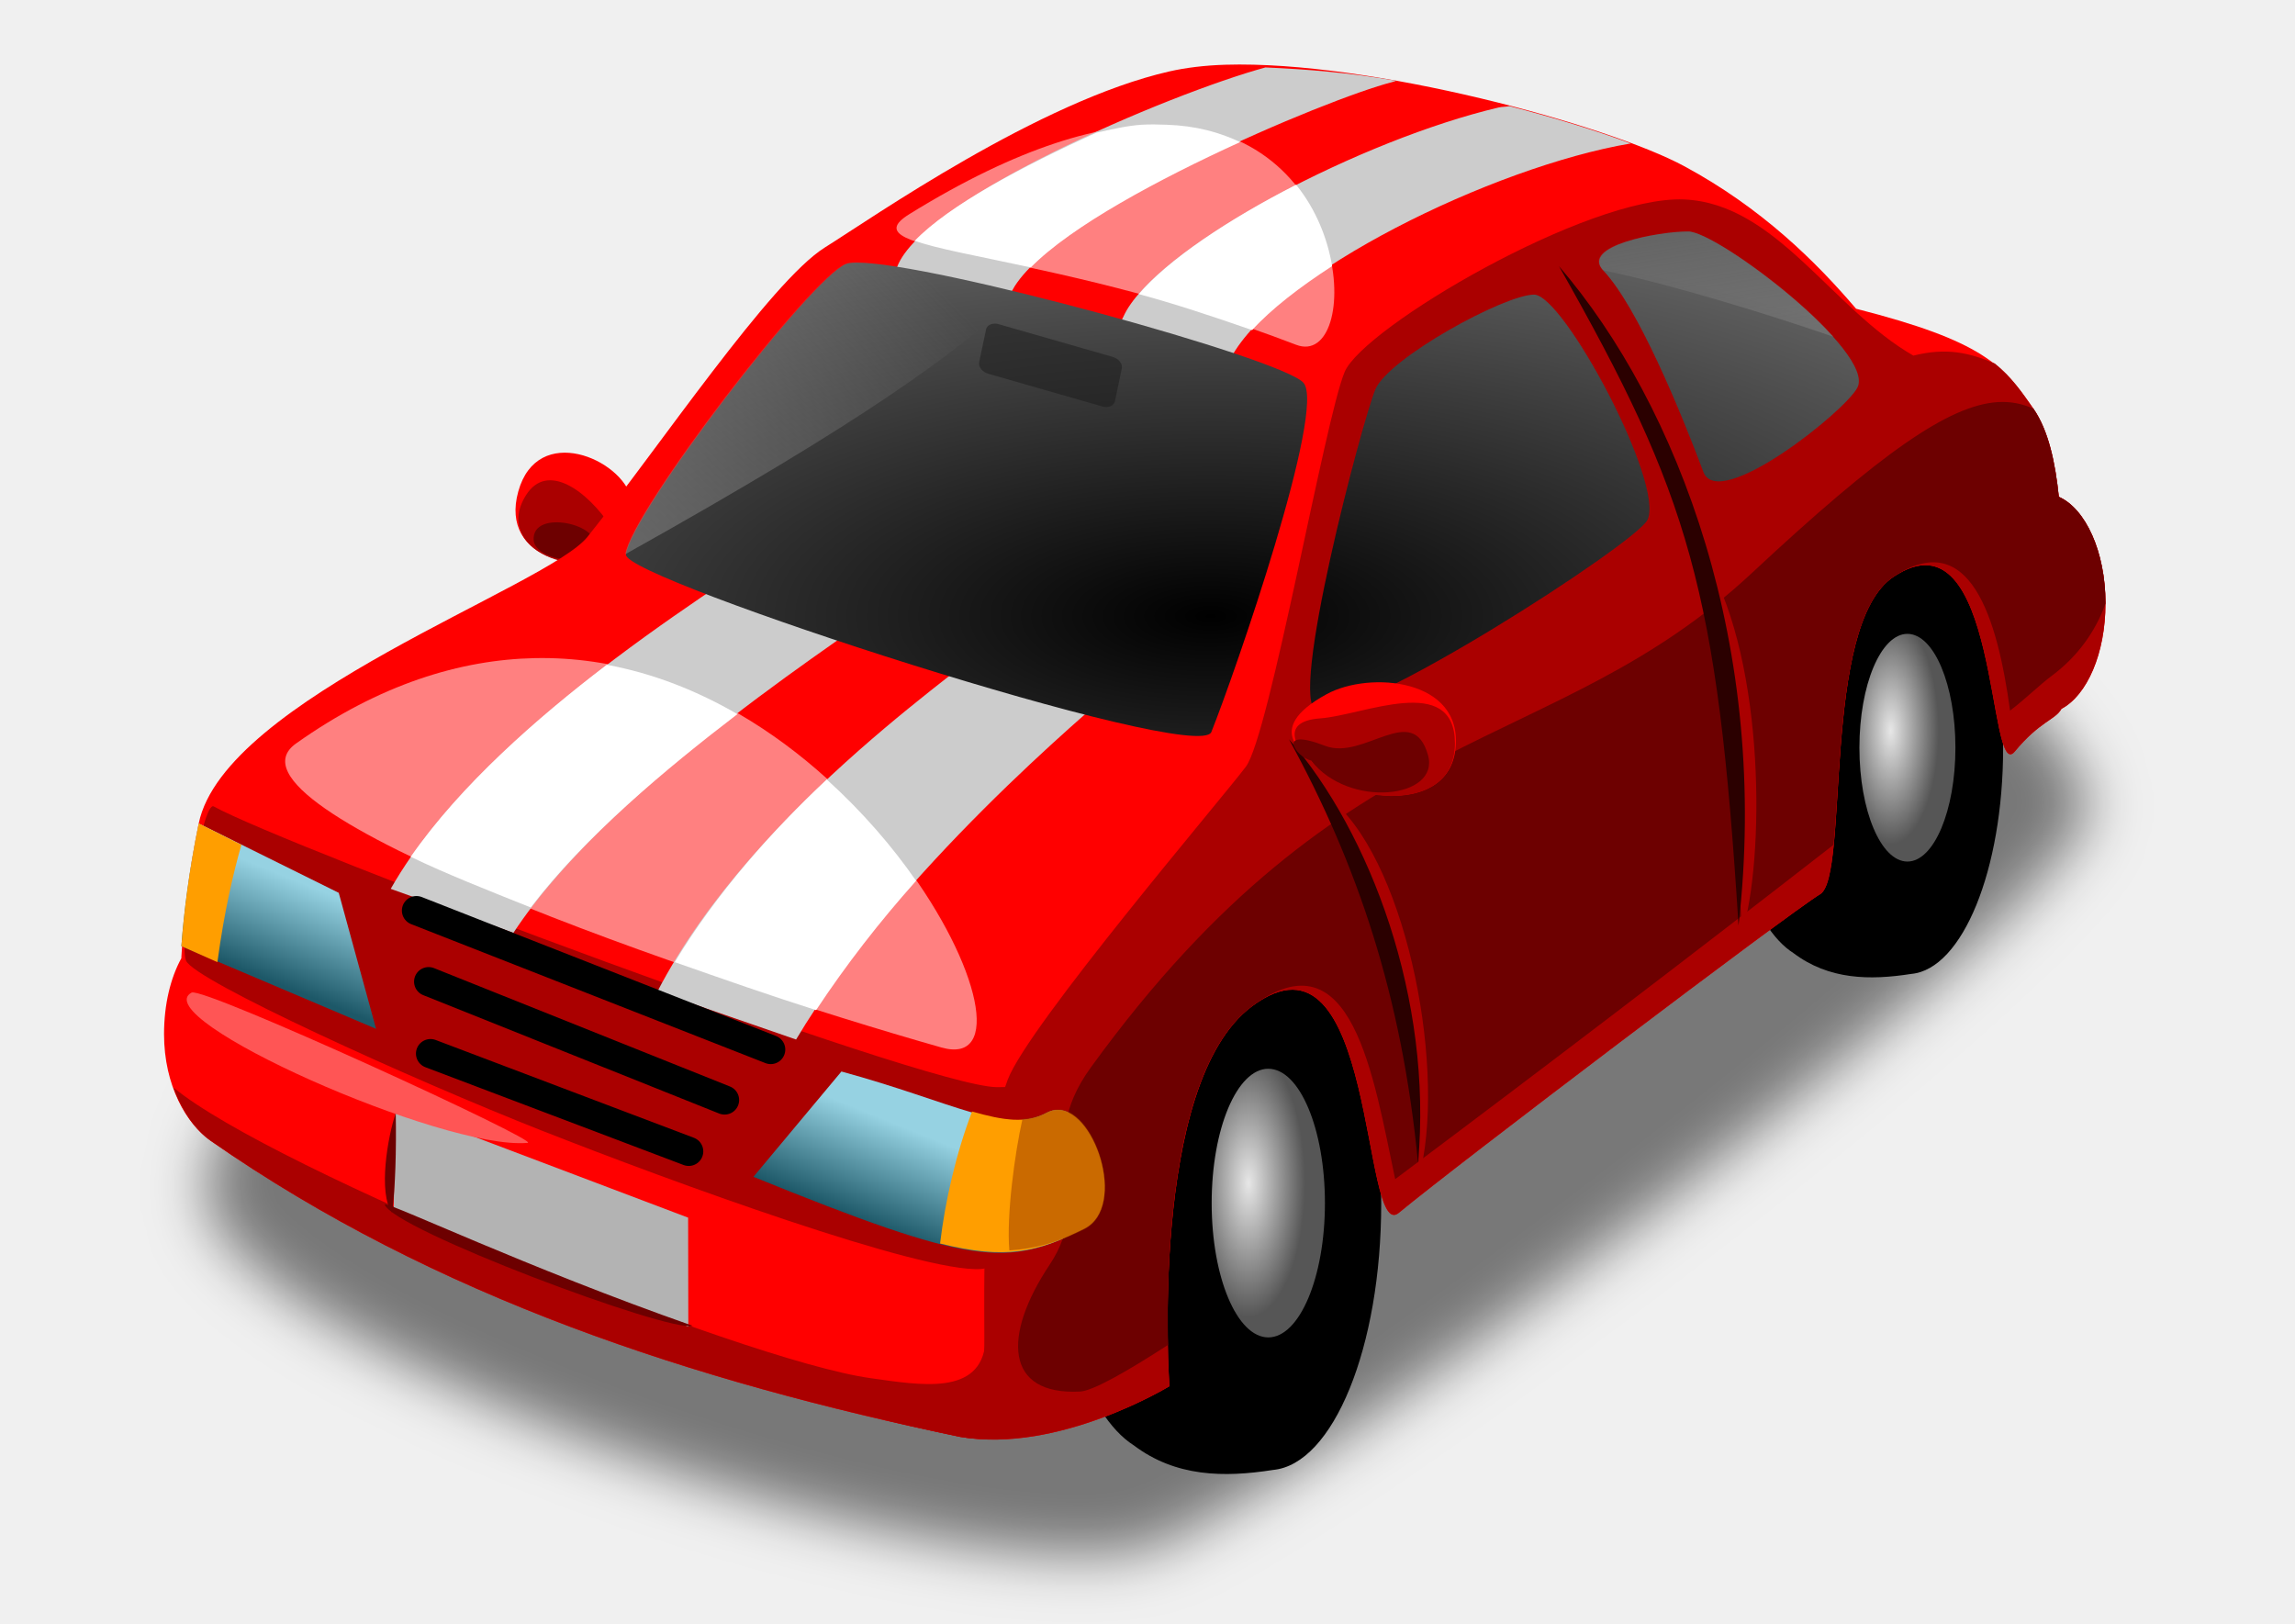
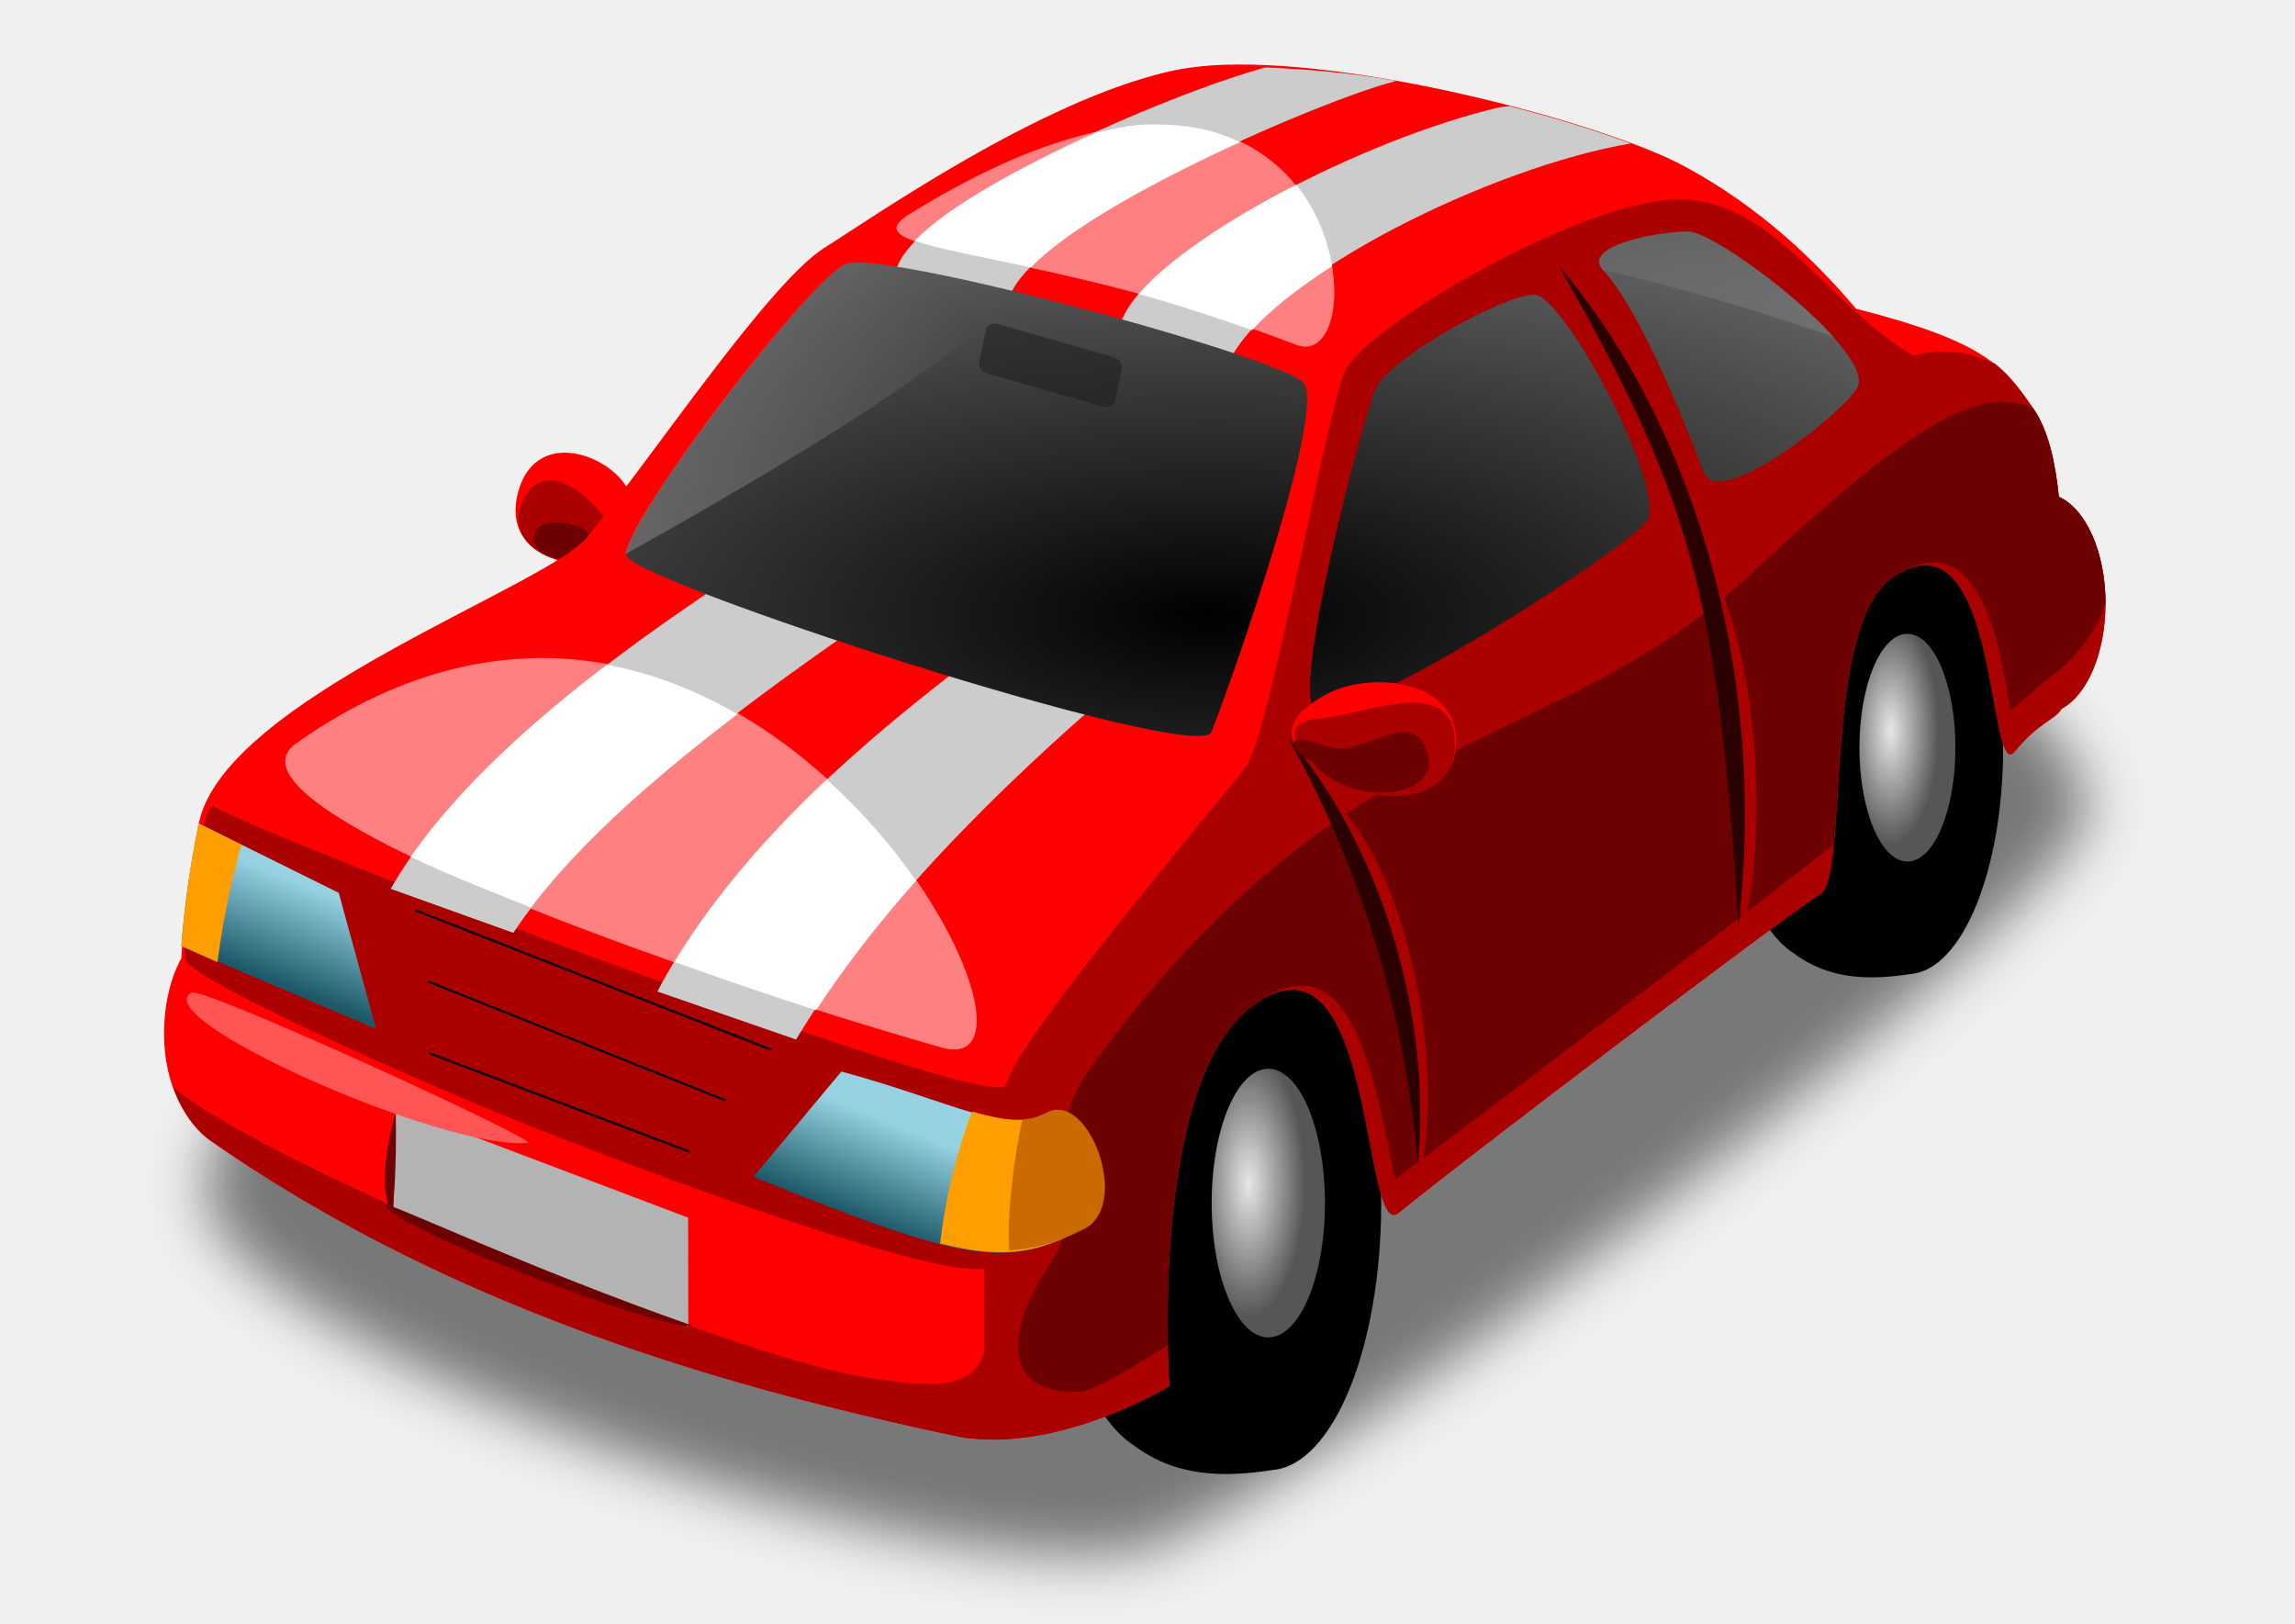
<svg xmlns="http://www.w3.org/2000/svg" xmlns:xlink="http://www.w3.org/1999/xlink" width="350.66" height="248" viewBox="0 0 1052.362 744.094">
  <defs>
    <radialGradient id="a" gradientUnits="userSpaceOnUse" cy="-15.034" cx="22.682" gradientTransform="matrix(1 0 0 2.37143 0 19.952)" r="3.243">
      <stop stop-color="#e7e7e7" offset="0" />
      <stop stop-color="#565656" offset="1" />
    </radialGradient>
    <radialGradient id="c" gradientUnits="userSpaceOnUse" cy="30.67" cx="25.501" gradientTransform="matrix(1.55222 0 0 .6192 -14.018 5.14)" r="15.188">
      <stop offset="0" />
      <stop stop-color="#5e5e5e" offset="1" />
    </radialGradient>
    <radialGradient xlink:href="#a" id="f" gradientUnits="userSpaceOnUse" gradientTransform="matrix(1 0 0 2.37143 0 19.952)" cx="22.682" cy="-15.034" r="3.243" />
    <radialGradient xlink:href="#a" id="g" gradientUnits="userSpaceOnUse" gradientTransform="matrix(1 0 0 2.37143 0 19.952)" cx="22.682" cy="-15.034" r="3.243" />
    <radialGradient xlink:href="#c" id="i" gradientUnits="userSpaceOnUse" gradientTransform="matrix(29.1164 0 0 11.61495 -339.17 200.348)" cx="25.501" cy="30.67" r="15.188" />
    <linearGradient id="b" y2="35.871" gradientUnits="userSpaceOnUse" x2="10.783" gradientTransform="matrix(1.04306 0 0 1.04306 -1.034 -1.279)" y1="33.647" x1="11.685">
      <stop stop-color="#96d2e2" offset="0" />
      <stop stop-color="#1d5868" offset="1" />
    </linearGradient>
    <linearGradient id="d">
      <stop stop-color="#666" offset="0" />
      <stop stop-color="#ababab" stop-opacity="0" offset="1" />
    </linearGradient>
    <linearGradient xlink:href="#b" id="h" gradientUnits="userSpaceOnUse" gradientTransform="matrix(19.56562 0 0 19.56562 -95.62 79.961)" x1="11.685" y1="33.647" x2="10.783" y2="35.871" />
    <linearGradient xlink:href="#d" id="j" gradientUnits="userSpaceOnUse" gradientTransform="matrix(19.56562 0 0 19.56562 -95.62 79.961)" x1="22.901" y1="27.156" x2="21.304" y2="16.709" />
    <linearGradient xlink:href="#d" id="k" gradientUnits="userSpaceOnUse" gradientTransform="matrix(19.56562 0 0 19.56562 -95.62 79.961)" x1="9.65" y1="29.287" x2="20.748" y2="18.285" />
    <filter id="e" color-interpolation-filters="sRGB">
      <feGaussianBlur stdDeviation=".573" />
    </filter>
  </defs>
  <g transform="translate(151.895 -274.138)">
    <path d="M131.391 525.191c-14.52 13.473-54.467 6.046-45.645-25.747 8.822-31.793 47.57-14.891 51.867 3.143-2.893 12.167-5.581 12.756-6.221 22.605z" fill="red" />
    <path d="M131.391 525.191c-15.597 16.706-57.979 1.242-42.087-24.085 9.721-15.493 28.094-2.041 39.129 14.646-2.893 12.166 3.598-.41 2.957 9.439z" fill="#a00" />
    <path d="M4.902 37.413c-.088 2.787 13.92 8.038 18.822 7.254 2.332-.373 19.696-13.492 19.213-15.097-2.94-9.803-37.8.368-38.035 7.843z" transform="matrix(22.69597 0 0 22.69597 -168.698 -28.511)" opacity=".5" filter="url(#e)" />
    <g color="#000">
      <path d="M681.793 507.108c-24.166 0-43.832 46.613-43.832 103.922 0 48.01 13.85 88.19 32.52 100.035 16.26 12.253 34.928 12.54 54.082 9.544 23.367-2.147 42.064-47.629 42.064-103.569 0-57.309-19.664-103.922-43.832-103.922-18.117 10.33-23.59 3.623-41.004-6.01z" enable-background="accumulate" />
      <path d="M27.058-14.548a3.243 7.691 0 11-6.487 0 3.243 7.691 0 116.487 0z" transform="matrix(6.78678 0 0 6.78678 561.119 715.627)" fill="url(#f)" enable-background="accumulate" />
    </g>
    <g color="#000">
      <path d="M381.365 696.173c-28.51 0-51.712 54.995-51.712 122.608 0 56.643 16.34 104.045 38.367 118.022 19.183 14.455 41.207 14.794 63.805 11.26 27.57-2.534 49.627-56.193 49.627-122.191 0-67.614-23.2-122.608-51.712-122.608-21.376 12.187-27.833 4.275-48.377-7.09z" enable-background="accumulate" />
      <path d="M27.058-14.548a3.243 7.691 0 11-6.487 0 3.243 7.691 0 116.487 0z" transform="matrix(8.00704 0 0 8.00704 238.993 942.184)" fill="url(#g)" enable-background="accumulate" />
    </g>
    <path d="M119.911 525.041c-5.31 10.076-26.593 4.821-27.1-3.335-.916-14.797 32.48-6.873 27.1 3.335z" fill="#6d0000" />
    <path d="M410.022 303.735c-9.522.288-18.216 1.361-25.68 3.057-59.714 13.571-136.31 67.18-158.024 80.751-24.896 15.56-76.263 91.967-108.834 132.679-18.262 22.827-166.486 74.017-178.26 131.414-4.93 24.028-6.918 43.975-7.949 61.144-.012.193.011.42 0 .612-4.978 9.093-7.949 21.16-7.949 34.85 0 23.635 10.341 41.21 21.4 48.914 103.03 71.773 222.019 110.383 343.626 135.736 45.224 7.786 95.994-23.234 95.994-23.234s-9.862-138.737 37.908-174.255c57.199-42.528 50.007 109.066 67.257 94.77 26.764-22.179 179.64-137.987 193.207-146.13 13.571-8.143.283-123.288 33.629-145.518 48.857-32.572 42.933 95.517 55.64 80.096 11.467-13.917 18.587-14.451 21.399-19.566 11.74-6.193 20.178-25.423 20.178-48.302 0-23.635-9.062-43.425-21.4-48.913-1.612-15.62-4.71-30.36-11.616-40.354-13.806-19.977-23.054-31.026-81.335-45.863-18.589-21.816-43.593-46.408-78.877-65.41-35.04-18.889-143.667-48.489-210.333-46.482z" color="#000" fill="red" enable-background="accumulate" />
    <path d="M383.123 331.253c-29.195-.983-67.784 9.896-118.005 40.965-30.063 18.599 58.462 14.25 177.314 59.92 29.964 11.515 28.275-97.936-59.31-100.885zM93.313 575.819c-33.964.695-71.172 11.97-109.446 39.131-41.614 29.533 187.148 108.584 295.926 139.405 55.853 15.825-39.315-181.55-186.484-178.536z" fill="#ff8080" />
    <path d="M620.355 365.505c-44.06-1.881-147.186 58.733-155.686 79.129-9.065 21.755-34.41 166.476-45.287 180.982-10.878 14.504-99.742 118.646-109.17 143.451-13.783 36.269-10.11 109.27-10.856 127.07-.636 15.164-13.73 27.92-44.023 29.433 11.02 2.544 21.943 5.029 33.017 7.338 45.224 7.786 95.994-23.234 95.994-23.234s-9.862-138.737 37.908-174.256c57.199-42.528 50.007 109.066 67.257 94.771 26.764-22.18 179.64-137.987 193.207-146.13 13.57-8.143.283-123.289 33.629-145.518 48.857-32.572 42.933 95.517 55.64 80.096 11.467-13.917 18.587-14.452 21.399-19.567 11.74-6.192 20.178-25.422 20.178-48.301 0-23.635-9.062-43.425-21.4-48.914-1.612-15.62-4.71-30.36-11.616-40.354-5.498-7.955-10.294-14.86-17.732-20.787-11.758-4.956-22.119-7.41-37.34-3.605-37.414-21.384-62.896-69.798-105.122-71.6z" color="#000" fill="#a00" enable-background="accumulate" />
    <path d="M335.89 758.034c-19.943 5.439.475 14.84-30.82 14.504-33.463-.36-326.352-110.595-358.972-128.725-5.012-2.784-16.317 61.643-12.691 70.709 3.626 9.065 103.343 54.39 163.174 77.96 59.83 23.569 174.05 65.268 201.254 63.456 27.195-1.814 72.522-97.904 38.073-97.904z" fill="#a00" />
-     <path d="M45.512 757.152l118.407 44.845M44.647 724.157l135.712 54.285" fill="none" stroke="#000" stroke-width="13.345" stroke-linecap="round" />
+     <path d="M45.512 757.152l118.407 44.845M44.647 724.157l135.712 54.285" fill="none" stroke="#000" strokeWidth="13.345" stroke-linecap="round" />
    <path d="M-60.768 651.639c-4.484 21.858-6.755 40.099-7.949 56.251l89.27 37.91-17.12-62.37-64.202-31.795zm294.706 113.725l-40.354 48.302c100.635 40.812 116.07 41.506 151.634 23.845 21.585-10.72 2.042-63.456-17.12-53.194-19.162 10.263-42.243-4.795-94.16-18.954z" fill="url(#h)" />
    <path d="M428.367 304.973c-44.008 11.978-160.504 61.376-169.366 92.936-4.252 15.147-51.531 118.699-56.25 126.566-4.72 7.866-130.26 77.305-175.48 157.137l56.252 20.178c45.788-69.75 160.448-140.62 173.032-151.634 12.586-11.012 44.185-125.004 56.863-144.907 22.506-35.33 143.142-85.92 173.033-93.548.732-.193 1.236-.386 1.834-.612-20.746-3.695-41.398-5.327-59.913-6.115zm111.891 17.731c-1.643.373-3.393.259-4.891.612-62.69 14.774-151.966 61.46-170.589 92.937-8.01 13.54-56.422 143.155-61.143 151.022-4.72 7.866-108.858 74.332-154.08 161.416l63.588 22.01C258.93 673.7 347.91 599.687 360.496 588.674c12.586-11.013 40.864-129.59 51.97-150.41 20.762-38.918 120.164-87.788 183.43-98.44-15.41-5.736-34.72-11.731-55.64-17.12z" fill="#ccc" />
    <path d="M622.193 380.174c-13.571 0-49.521 6.596-38.859 17.965 15.75 16.794 35.263 64.094 45.858 92.324 6.942 18.5 65.225-27.896 70.653-38.754 8.143-16.285-64.079-71.537-77.65-71.537zM240.938 394.47c-2.29.014-3.801.174-4.892.612-16.067 6.372-98.25 113.977-100.886 133.29-1.513 11.089 262.293 96.649 268.408 81.32 10.857-27.143 52.879-148.524 42.188-160.193-10.326-11.273-170.48-55.235-204.836-55.028zm310.613 14.674c-13.572 0-66.681 29.06-72.76 43.412-5.965 14.08-40.21 143.55-26.903 147.353 19 5.428 146.205-76.577 151.633-87.435 8.143-16.285-38.4-103.33-51.97-103.33z" fill="url(#i)" />
    <path d="M-72.385 772.702c4.026 11.193 10.369 19.755 17.12 24.457 103.03 71.774 222.019 110.383 343.627 135.736 9.288 1.6 18.857 1.07 28.125 0-2.7-29.592-14.867-63.45-16.508-43.411-2.028 24.753-29.868 19.664-52.582 16.508-59.313-8.234-274.73-95.853-319.767-133.294z" color="#000" fill="#a00" enable-background="accumulate" />
    <path d="M29.48 781.613l-.893 48.115 135.141 52.662-.085-50.013L29.48 781.613z" fill="#b3b3b3" />
-     <path d="M39.063 691.574L201.52 755.3" fill="none" stroke="#000" stroke-width="13.345" stroke-linecap="round" />
+     <path d="M39.063 691.574L201.52 755.3" fill="none" stroke="#000" strokeWidth="13.345" stroke-linecap="round" />
    <path d="M764.04 458.432c-22.346 1.498-53.664 23.344-112.502 78.262-91.333 85.247-185.91 64.9-303.26 226.84-27.264 37.624 2.906 57.765-18.85 90.4-21.757 32.636-20.49 59.99 13.959 58.176 5.852-.307 21.343-9.102 40.354-21.4-.878-38.078 1.034-127.43 38.52-155.302 45.844-34.085 55.594 32.093 65.598 79.309C553.949 765.273 623 712.677 688.85 661.425c3.638-36.68 2.343-106.116 27.514-122.897 35.004-23.336 47.68 18.97 53.444 61.361 7.36-5.616 13.093-11.454 19.316-16.114 11.573-8.666 19.852-20.05 24.457-33.018v-.612c-.158-23.36-9.17-42.862-21.399-48.302-1.613-15.62-4.71-30.36-11.617-40.354-4.992-2.308-10.519-3.459-16.509-3.057h-.015z" fill="#6d0000" />
    <path d="M-60.768 651.639c-4.484 21.858-6.755 40.099-7.949 56.251l16.509 7.337c3.183-23.654 7.531-41.811 11.005-53.798l-19.564-9.791zM331.76 783.094c-1.19.174-2.471.582-3.669 1.223-9.451 5.062-19.893 3.5-34.24-.612-7.366 19.133-12.411 41.359-14.675 60.531 29.95 7.495 44.573 3.933 66.034-6.725 20.236-10.05 4.406-57.04-13.451-54.417z" fill="#ff9e00" />
    <path d="M622.193 380.174c-13.571 0-49.793 6.363-39.131 17.73 33.143 7.089 73.44 19.477 105.776 30.573-19.35-21.795-57.174-48.302-66.645-48.302z" fill="url(#j)" />
    <path d="M240.656 394.242c-2.29.014-3.8.174-4.891.612-16.068 6.372-98.25 113.977-100.886 133.29 111.49-62.302 150.825-91.69 181.975-119.883-33.34-8.125-63.447-14.095-76.199-14.018z" fill="url(#k)" />
    <path d="M-64.037 729.184c5.315-2.867 160.52 68.315 154.108 68.896-38.86 3.52-175.432-57.394-154.108-68.896z" fill="#f55" />
    <path d="M371.512 331.253c-6.59.44-13.335 2.028-20.788 3.668-33.72 15.363-67.543 33.271-83.154 49.525 9.702 3.555 28.137 6.83 53.194 12.229 18.74-19.085 58.917-40.56 95.994-57.475-9.496-4.52-20.401-7.503-33.63-7.948-3.649-.116-7.67-.265-11.617 0zm70.925 27.514c-31.393 16.014-58.665 34.387-72.148 50.136 16.205 4.362 33.59 10.107 51.97 16.509 8.805-9.707 21.895-19.773 36.685-29.349-2.06-12.306-7.197-25.794-16.508-37.296zM126.328 578.873c-31.961 24.351-66.926 55.04-89.878 88.046 16.118 7.785 35.128 15.276 55.028 23.233 24.49-32.239 61.806-63.431 94.77-88.657-18.328-10.606-38.31-18.64-59.92-22.622zm100.886 52.582c-24.93 23.388-50.612 52.057-69.702 83.766 22.312 7.84 43.927 15.381 64.81 22.01 13.66-20.686 29.278-40.768 45.858-59.309-10.851-15.69-24.68-31.712-40.966-46.469z" fill="#fff" />
    <path d="M631.14 532.244c8.602 48.944 12.823 110.925 15.739 169.848 10.494-34.365 10.674-123.322-15.738-169.848z" fill="#a00" />
    <path d="M562.972 396.116c59.878 105.575 72.677 148.116 82.323 302.268 14.588-126.883-27.417-238.427-82.323-302.268z" fill="#2b0000" />
    <path d="M460.2 642.147c22.177 56.182 39.974 119.976 38.365 172.562 13.21-47.94-4.712-142.33-38.366-172.562z" fill="#a00" />
    <path d="M439.153 612.997c31.228 57.088 51.74 117.26 59.181 194.276 6.875-75.091-21.907-151.38-59.181-194.276z" fill="#2b0000" />
    <path d="M449.3 622.751c10.737 17.894 62.63 26.841 66.209-5.368 3.579-32.21-39.367-35.788-59.05-25.051-31.3 17.073-7.158 28.63-7.158 30.42z" fill="red" />
    <path d="M449.3 622.751c9.01 18.326 66.147 27.768 65.96-7.959-.17-32.406-42.148-12.732-61.765-11.35-20.151 1.42-9.376 15.793-4.195 19.31z" fill="#a00" />
    <path d="M449.3 622.751c17.214 22.212 59.152 17.428 53.617-2.405-6.961-24.943-29.394 2.605-47.199-4.313-23.005-8.937-13.326 5.36-6.417 6.718z" fill="#6d0000" />
    <rect transform="matrix(.96122 .27577 -.20533 .9787 0 0)" rx="5.27" ry="3.939" height="23.239" width="64.786" y="322.75" x="382.145" opacity=".5" color="#000" fill="#1a1a1a" enable-background="accumulate" />
    <path d="M29.577 784.445c-3.665 10.564-8.204 36.737-1.658 45.764 1.48-12.199 1.962-28.39 1.658-45.764z" fill="#6d0000" />
    <path d="M24.484 826.294c3.454 11.343 130.56 58.954 141.214 55.66C89.31 855.15 26.714 825.324 24.482 826.3z" fill="#6d0000" />
    <path d="M332.057 782.844c-1.19.174-3.027.566-4.225 1.207-3.446 1.846-7.01 2.735-10.862 3.017-3.557 15.781-7.402 44.28-6.034 60.345 11.75-.78 22.277-3.636 34.397-9.655 20.236-10.05 4.58-57.537-13.276-54.914z" style="marker:none" opacity=".5" color="#000" fill="#963500" overflow="visible" enable-background="accumulate" />
  </g>
</svg>
